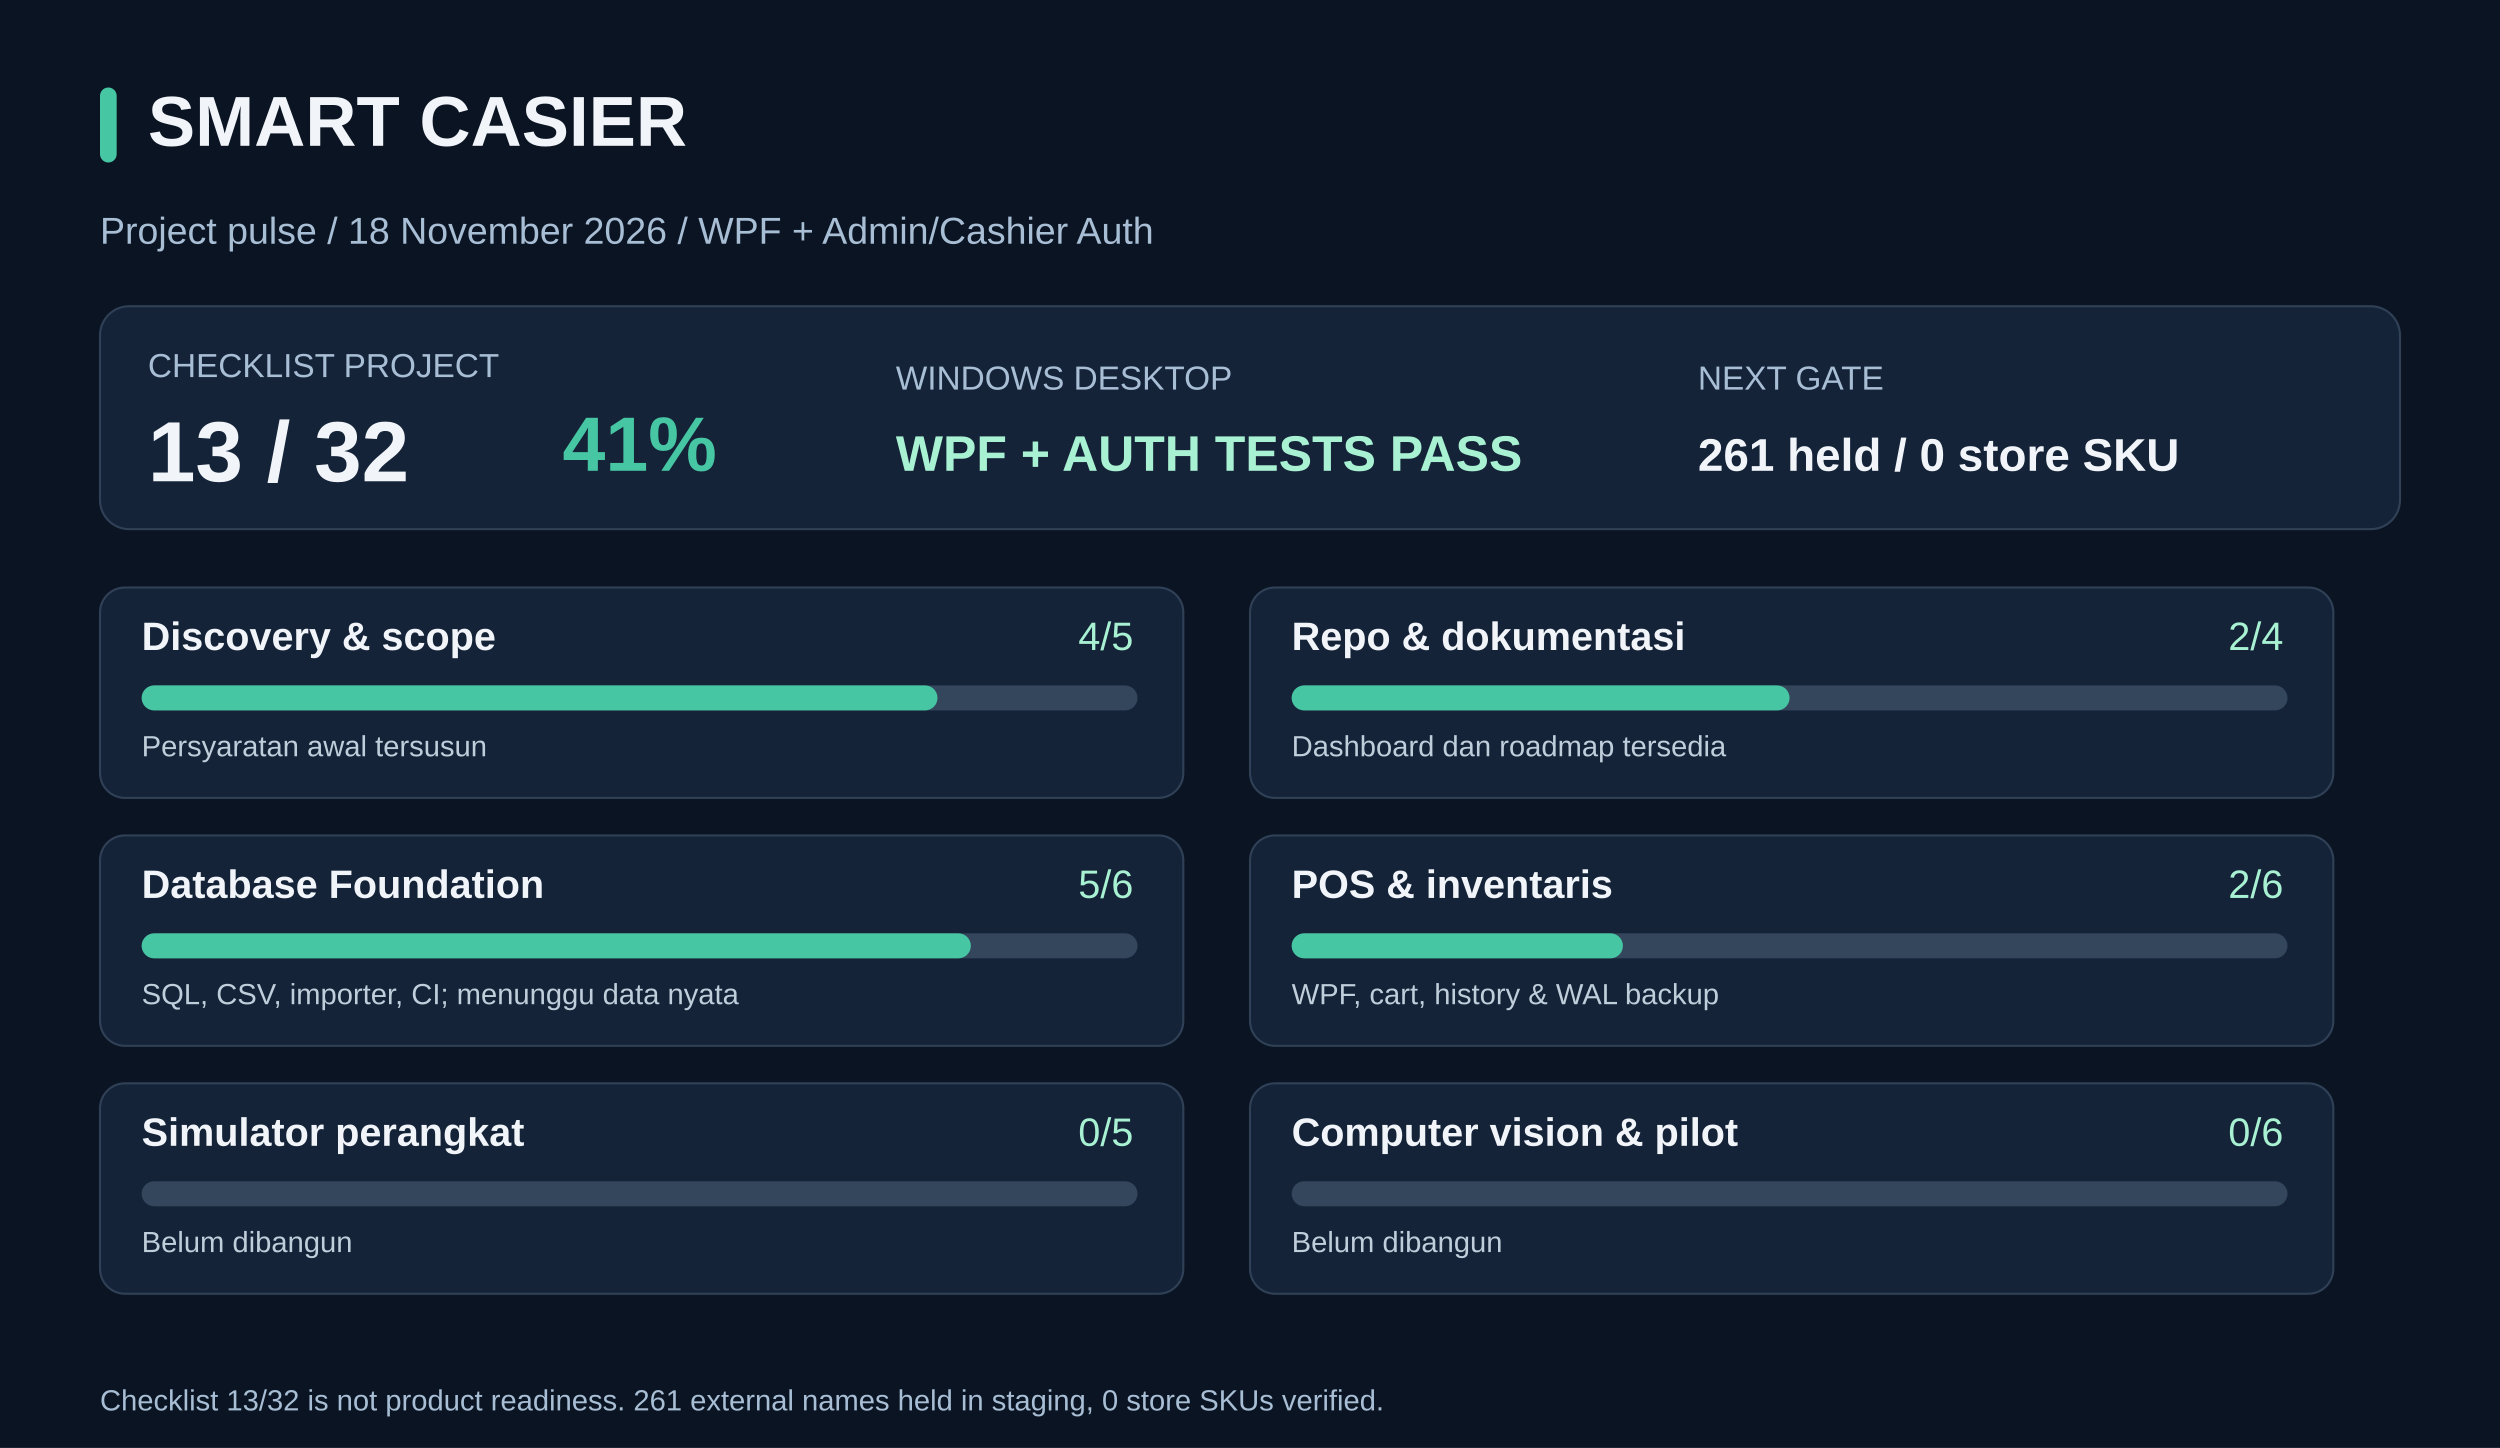
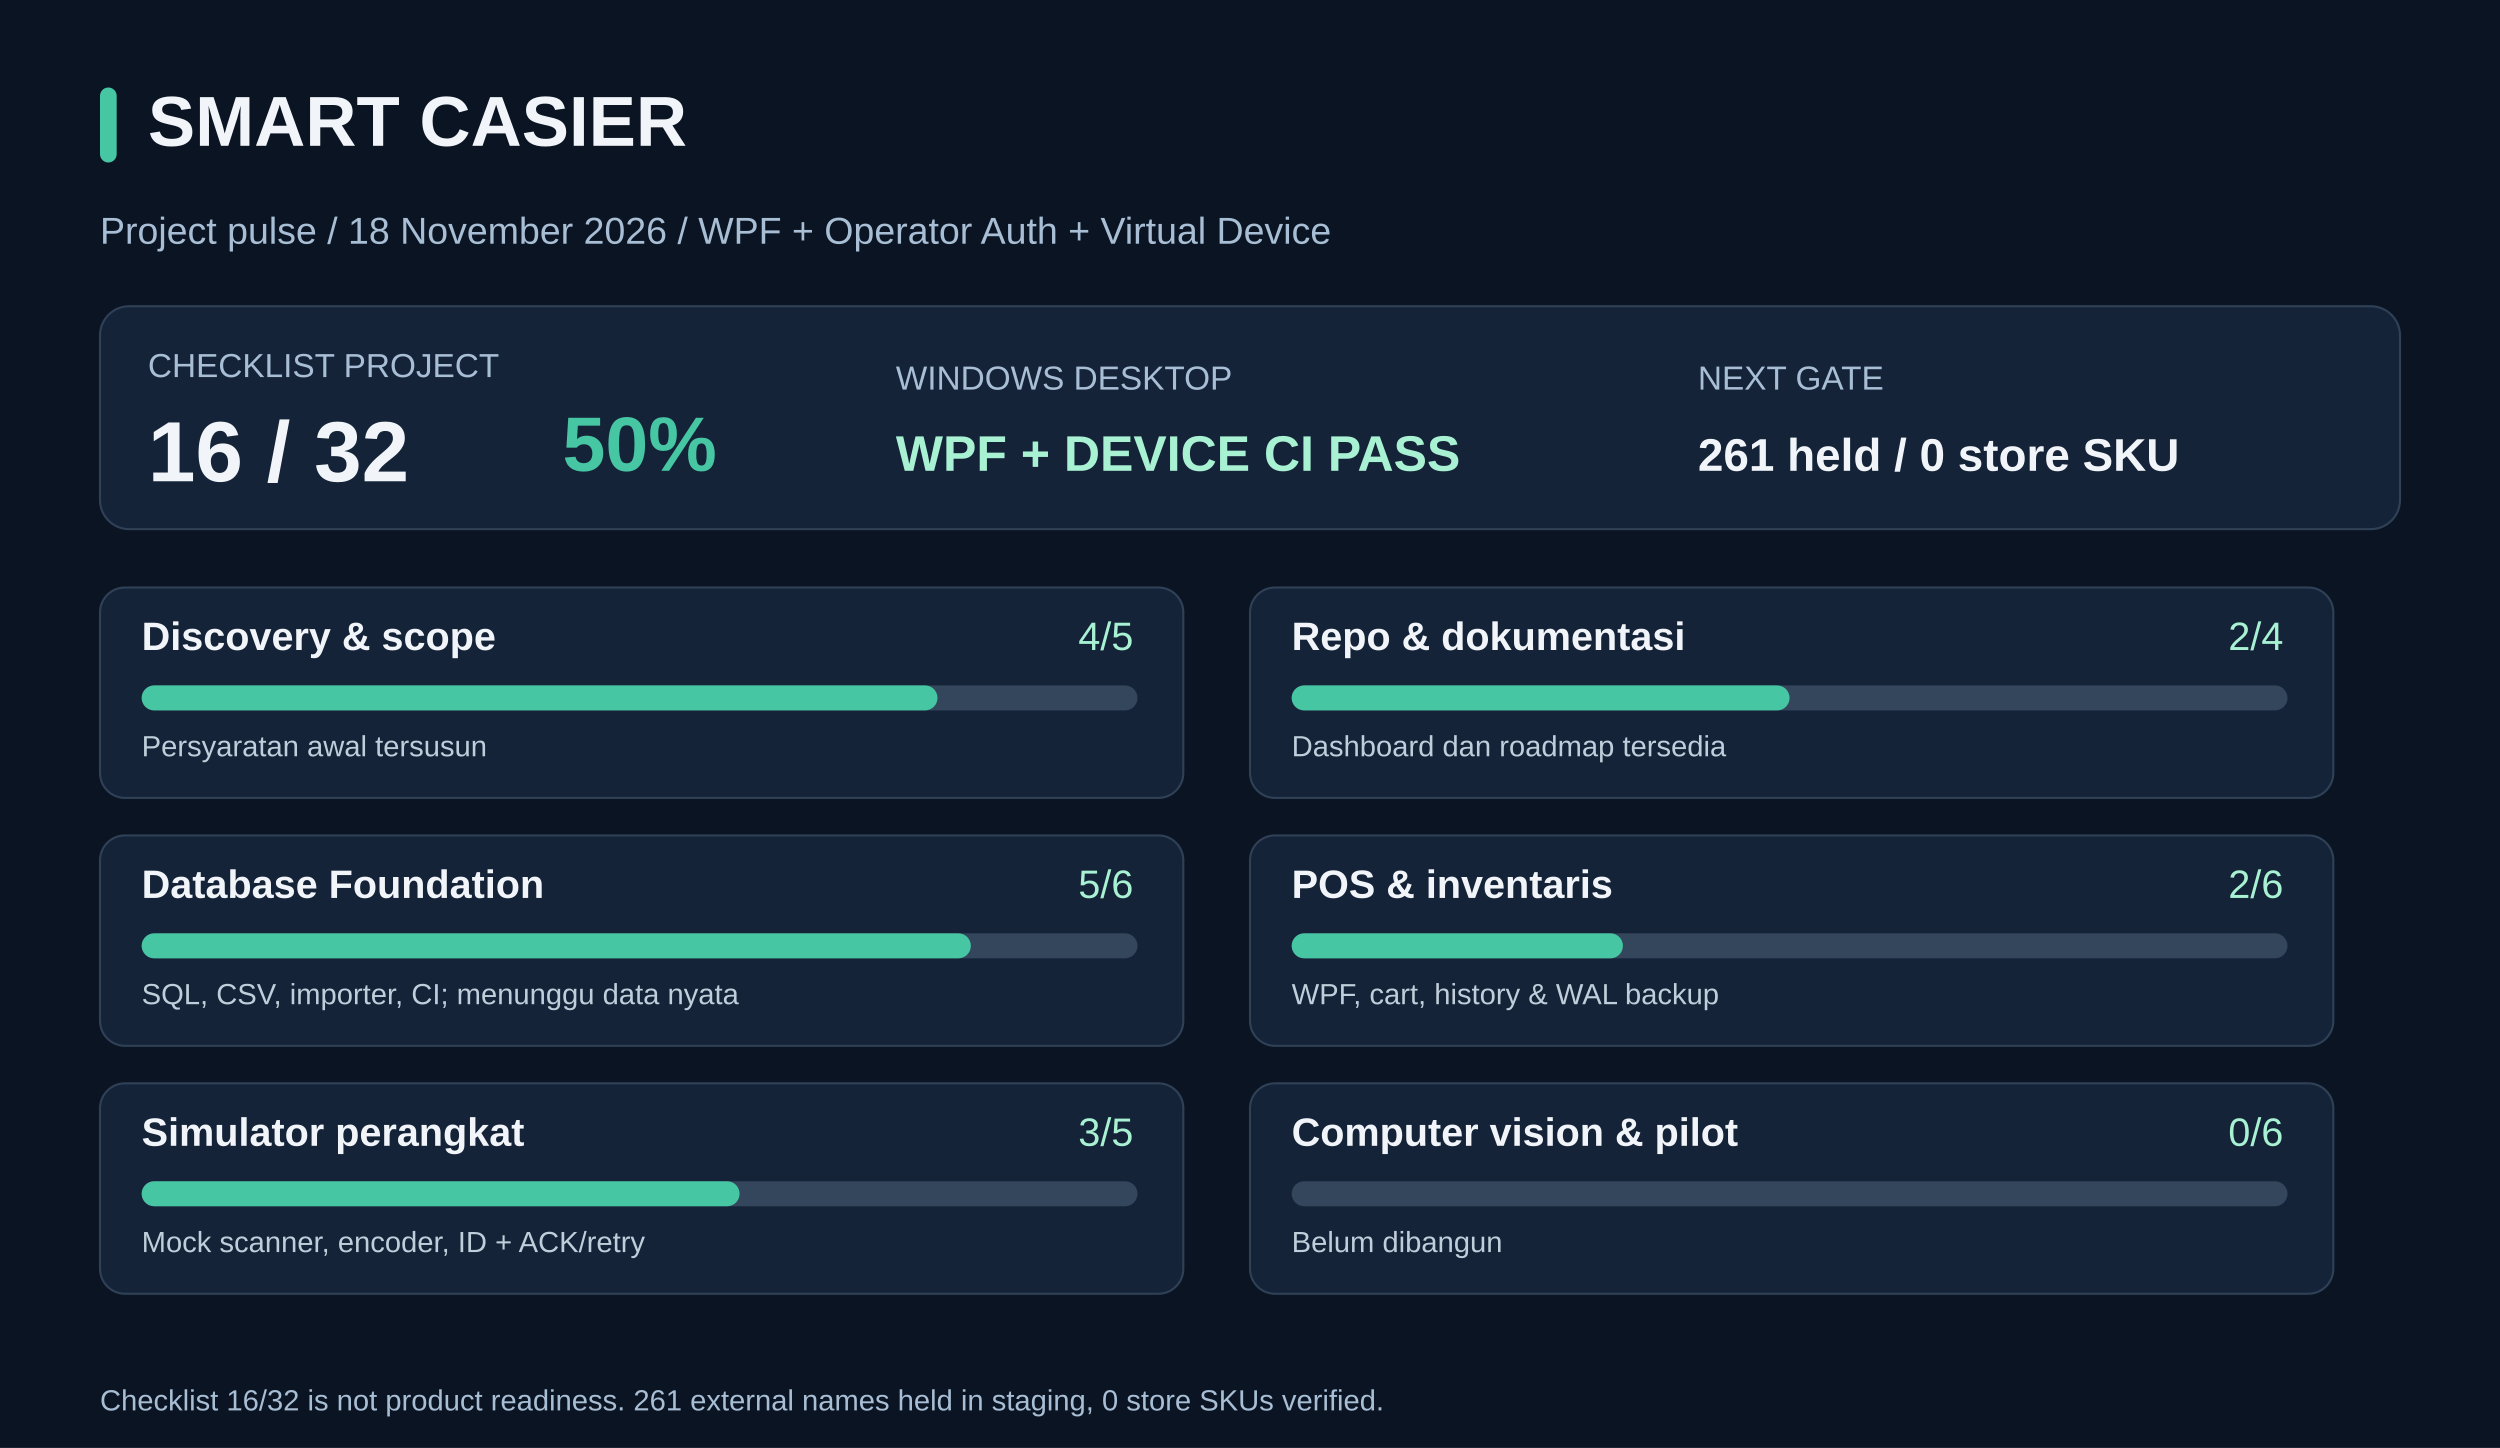
- <svg xmlns="http://www.w3.org/2000/svg" width="1200" height="695" viewBox="0 0 1200 695" role="img" aria-label="Progress dashboard Smart Casier: 13 dari 32 checklist, Database Foundation 5 dari 6 selesai">
+ <svg xmlns="http://www.w3.org/2000/svg" width="1200" height="695" viewBox="0 0 1200 695" role="img" aria-label="Progress dashboard Smart Casier: 16 dari 32 checklist, Database Foundation 5 dari 6 selesai">
  <rect width="1200" height="695" fill="#0b1422" />
  <rect x="48" y="42" width="8" height="36" rx="4" fill="#46c6a3" />
  <g font-family="Arial, Helvetica, sans-serif">
    <text x="71" y="70" fill="#f1f5f9" font-size="34" font-weight="700">SMART CASIER</text>
-     <text x="48" y="117" fill="#a8bed5" font-size="18">Project pulse  /  18 November 2026  /  WPF + Admin/Cashier Auth</text>
+     <text x="48" y="117" fill="#a8bed5" font-size="18">Project pulse  /  18 November 2026  /  WPF + Operator Auth + Virtual Device</text>
    <rect x="48" y="147" width="1104" height="107" rx="14" fill="#142338" stroke="#304157" />
    <text x="71" y="181" fill="#a8bed5" font-size="16">CHECKLIST PROJECT</text>
-     <text x="71" y="231" fill="#f1f5f9" font-size="41" font-weight="700">13 / 32</text>
-     <text x="270" y="226" fill="#46c6a3" font-size="37" font-weight="700">41%</text>
+     <text x="71" y="231" fill="#f1f5f9" font-size="41" font-weight="700">16 / 32</text>
+     <text x="270" y="226" fill="#46c6a3" font-size="37" font-weight="700">50%</text>
    <text x="430" y="187" fill="#a8bed5" font-size="16">WINDOWS DESKTOP</text>
-     <text x="430" y="226" fill="#a8f2d3" font-size="24" font-weight="700">WPF + AUTH TESTS PASS</text>
+     <text x="430" y="226" fill="#a8f2d3" font-size="24" font-weight="700">WPF + DEVICE CI PASS</text>
    <text x="815" y="187" fill="#a8bed5" font-size="16">NEXT GATE</text>
    <text x="815" y="226" fill="#f1f5f9" font-size="22" font-weight="700">261 held / 0 store SKU</text>
    <g>
      <rect x="48" y="282" width="520" height="101" rx="12" fill="#142338" stroke="#304157" />
      <text x="68" y="312" fill="#f1f5f9" font-size="19" font-weight="600">Discovery &amp; scope</text>
      <text x="544" y="312" text-anchor="end" fill="#a8f2d3" font-size="19">4/5</text>
      <rect x="68" y="329" width="478" height="12" rx="6" fill="#34465c" />
      <rect x="68" y="329" width="382" height="12" rx="6" fill="#46c6a3" />
      <text x="68" y="363" fill="#c0cdda" font-size="14">Persyaratan awal tersusun</text>
    </g>
    <g>
      <rect x="600" y="282" width="520" height="101" rx="12" fill="#142338" stroke="#304157" />
      <text x="620" y="312" fill="#f1f5f9" font-size="19" font-weight="600">Repo &amp; dokumentasi</text>
      <text x="1096" y="312" text-anchor="end" fill="#a8f2d3" font-size="19">2/4</text>
      <rect x="620" y="329" width="478" height="12" rx="6" fill="#34465c" />
      <rect x="620" y="329" width="239" height="12" rx="6" fill="#46c6a3" />
      <text x="620" y="363" fill="#c0cdda" font-size="14">Dashboard dan roadmap tersedia</text>
    </g>
    <g>
      <rect x="48" y="401" width="520" height="101" rx="12" fill="#142338" stroke="#304157" />
      <text x="68" y="431" fill="#f1f5f9" font-size="19" font-weight="600">Database Foundation</text>
      <text x="544" y="431" text-anchor="end" fill="#a8f2d3" font-size="19">5/6</text>
      <rect x="68" y="448" width="478" height="12" rx="6" fill="#34465c" />
      <rect x="68" y="448" width="398" height="12" rx="6" fill="#46c6a3" />
      <text x="68" y="482" fill="#c0cdda" font-size="14">SQL, CSV, importer, CI; menunggu data nyata</text>
    </g>
    <g>
      <rect x="600" y="401" width="520" height="101" rx="12" fill="#142338" stroke="#304157" />
      <text x="620" y="431" fill="#f1f5f9" font-size="19" font-weight="600">POS &amp; inventaris</text>
      <text x="1096" y="431" text-anchor="end" fill="#a8f2d3" font-size="19">2/6</text>
      <rect x="620" y="448" width="478" height="12" rx="6" fill="#34465c" />
      <rect x="620" y="448" width="159" height="12" rx="6" fill="#46c6a3" />
      <text x="620" y="482" fill="#c0cdda" font-size="14">WPF, cart, history &amp; WAL backup</text>
    </g>
    <g>
      <rect x="48" y="520" width="520" height="101" rx="12" fill="#142338" stroke="#304157" />
      <text x="68" y="550" fill="#f1f5f9" font-size="19" font-weight="600">Simulator perangkat</text>
-       <text x="544" y="550" text-anchor="end" fill="#a8f2d3" font-size="19">0/5</text>
+       <text x="544" y="550" text-anchor="end" fill="#a8f2d3" font-size="19">3/5</text>
      <rect x="68" y="567" width="478" height="12" rx="6" fill="#34465c" />
-       <rect x="68" y="567" width="0" height="12" rx="6" fill="#46c6a3" />
-       <text x="68" y="601" fill="#c0cdda" font-size="14">Belum dibangun</text>
+       <rect x="68" y="567" width="287" height="12" rx="6" fill="#46c6a3" />
+       <text x="68" y="601" fill="#c0cdda" font-size="14">Mock scanner, encoder, ID + ACK/retry</text>
    </g>
    <g>
      <rect x="600" y="520" width="520" height="101" rx="12" fill="#142338" stroke="#304157" />
      <text x="620" y="550" fill="#f1f5f9" font-size="19" font-weight="600">Computer vision &amp; pilot</text>
      <text x="1096" y="550" text-anchor="end" fill="#a8f2d3" font-size="19">0/6</text>
      <rect x="620" y="567" width="478" height="12" rx="6" fill="#34465c" />
      <rect x="620" y="567" width="0" height="12" rx="6" fill="#46c6a3" />
      <text x="620" y="601" fill="#c0cdda" font-size="14">Belum dibangun</text>
    </g>
-     <text x="48" y="677" fill="#a8bed5" font-size="14">Checklist 13/32 is not product readiness. 261 external names held in staging, 0 store SKUs verified.</text>
+     <text x="48" y="677" fill="#a8bed5" font-size="14">Checklist 16/32 is not product readiness. 261 external names held in staging, 0 store SKUs verified.</text>
  </g>
</svg>
